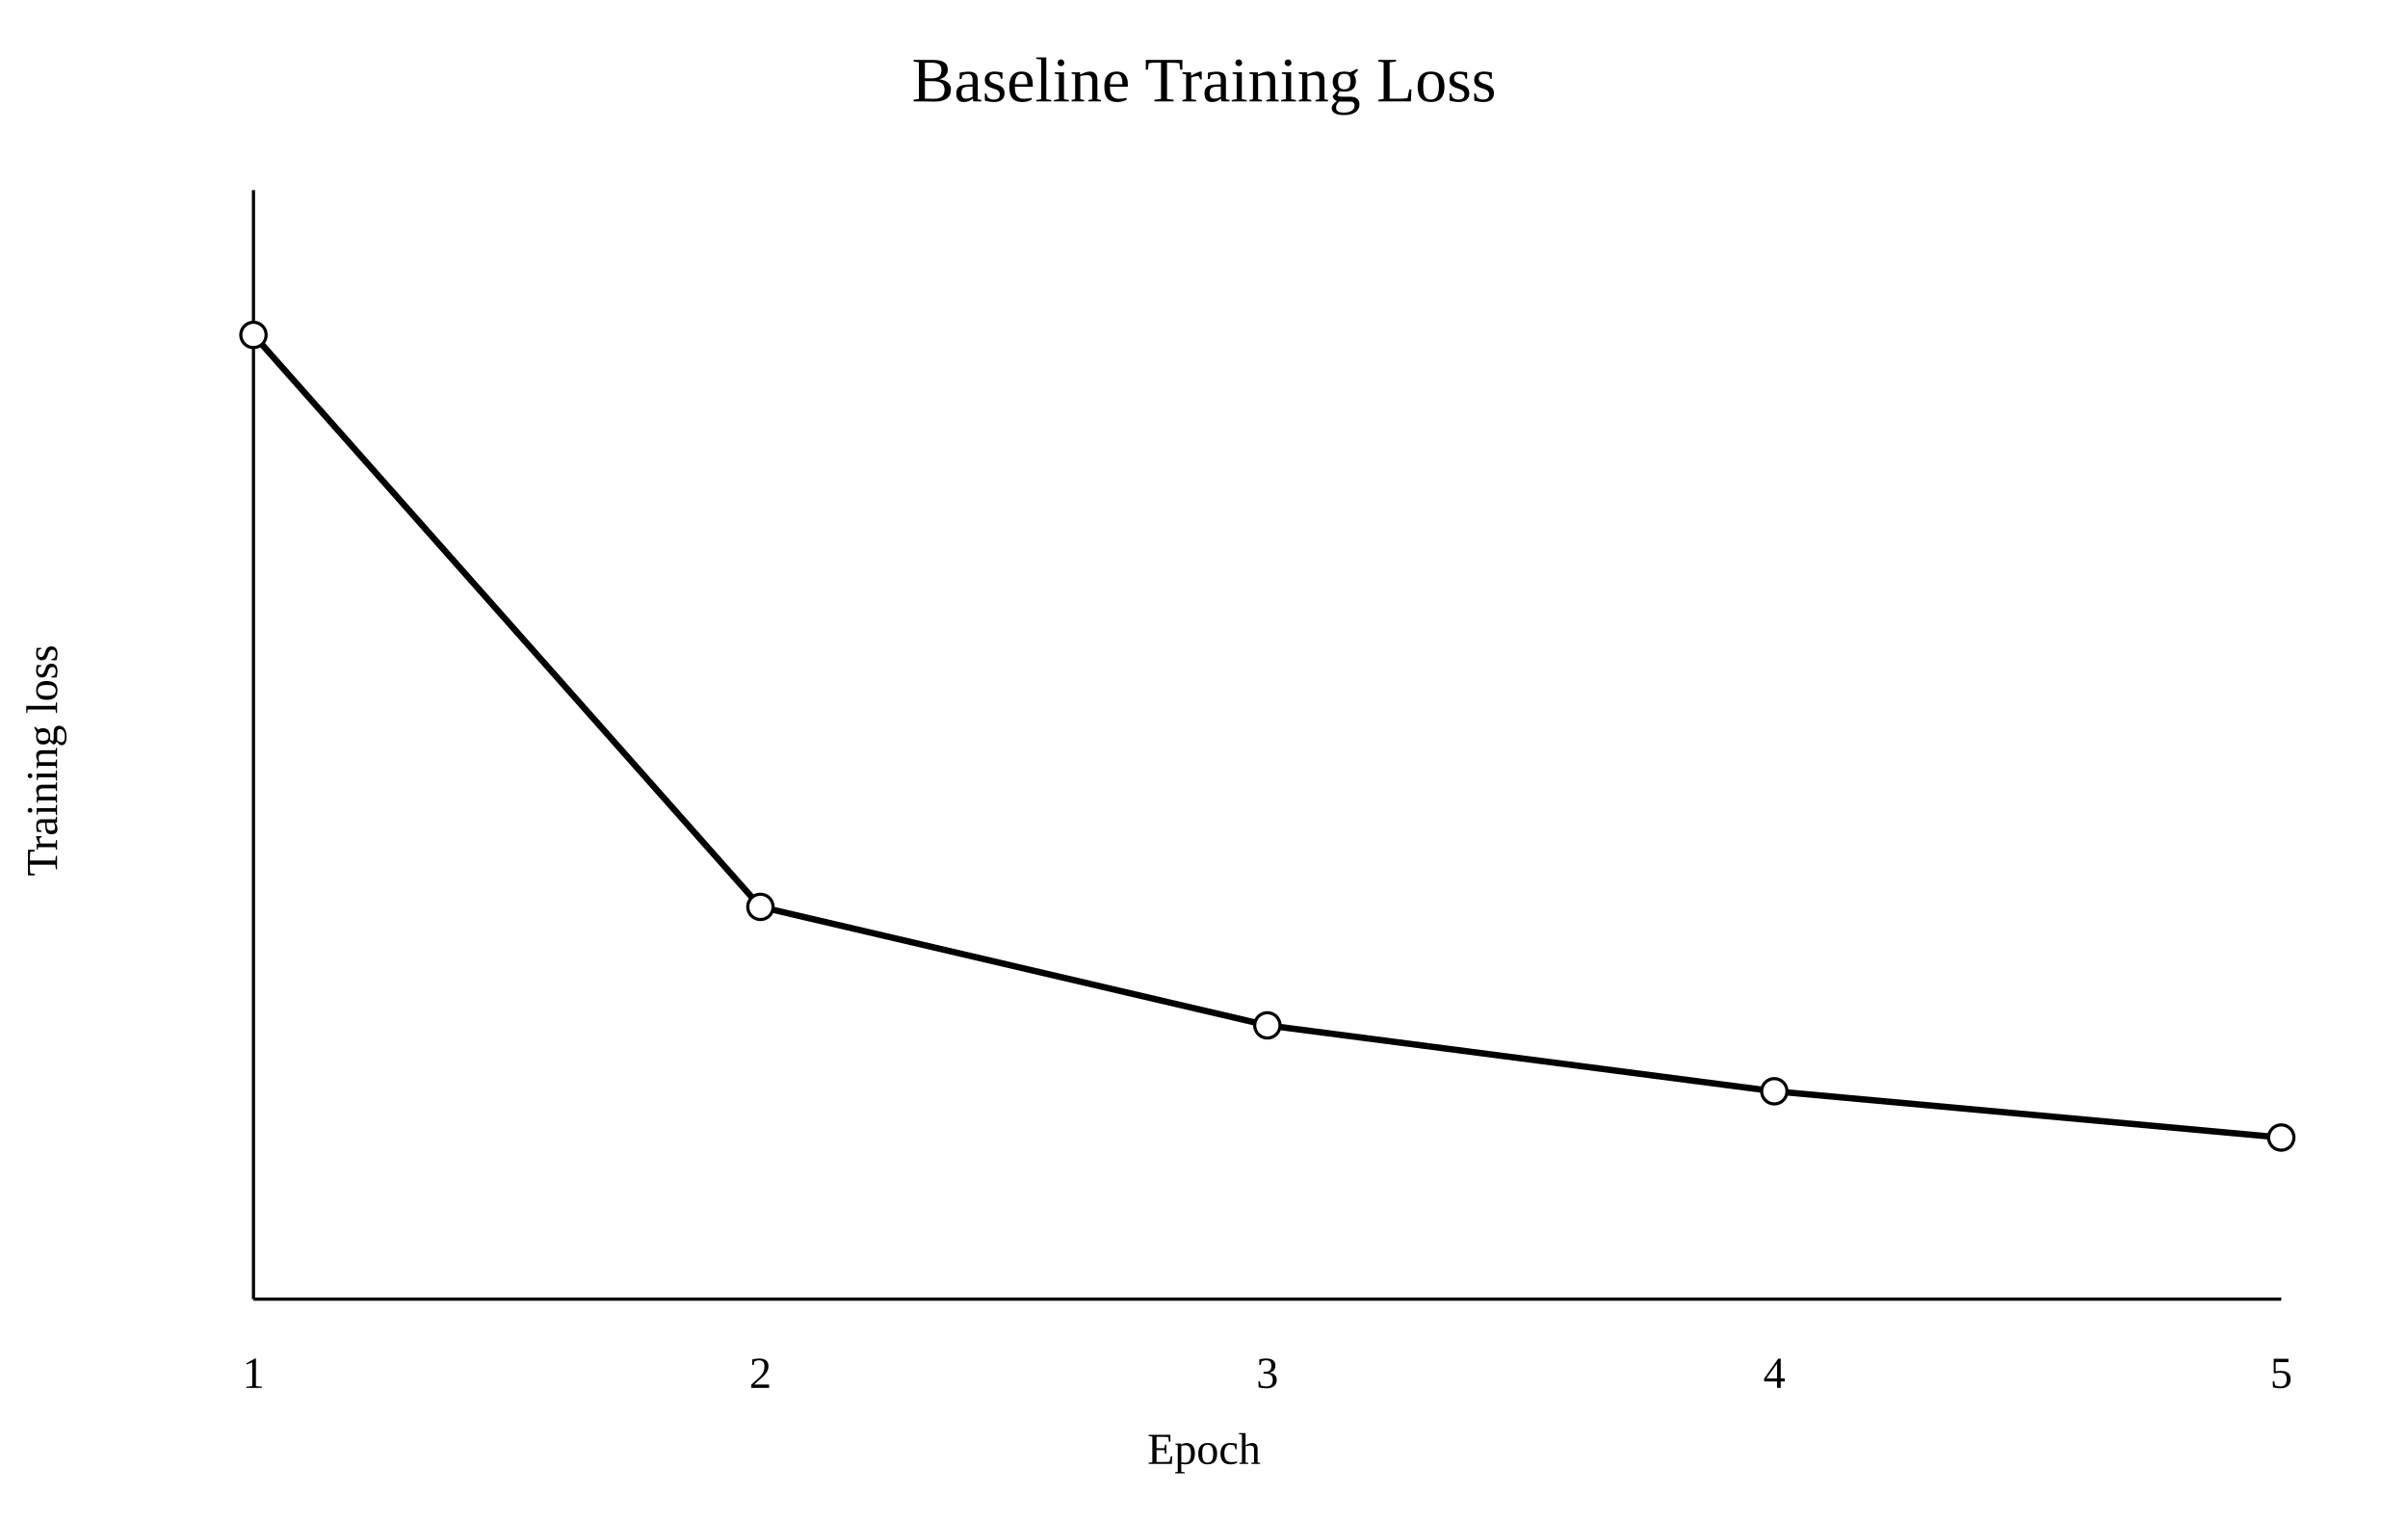
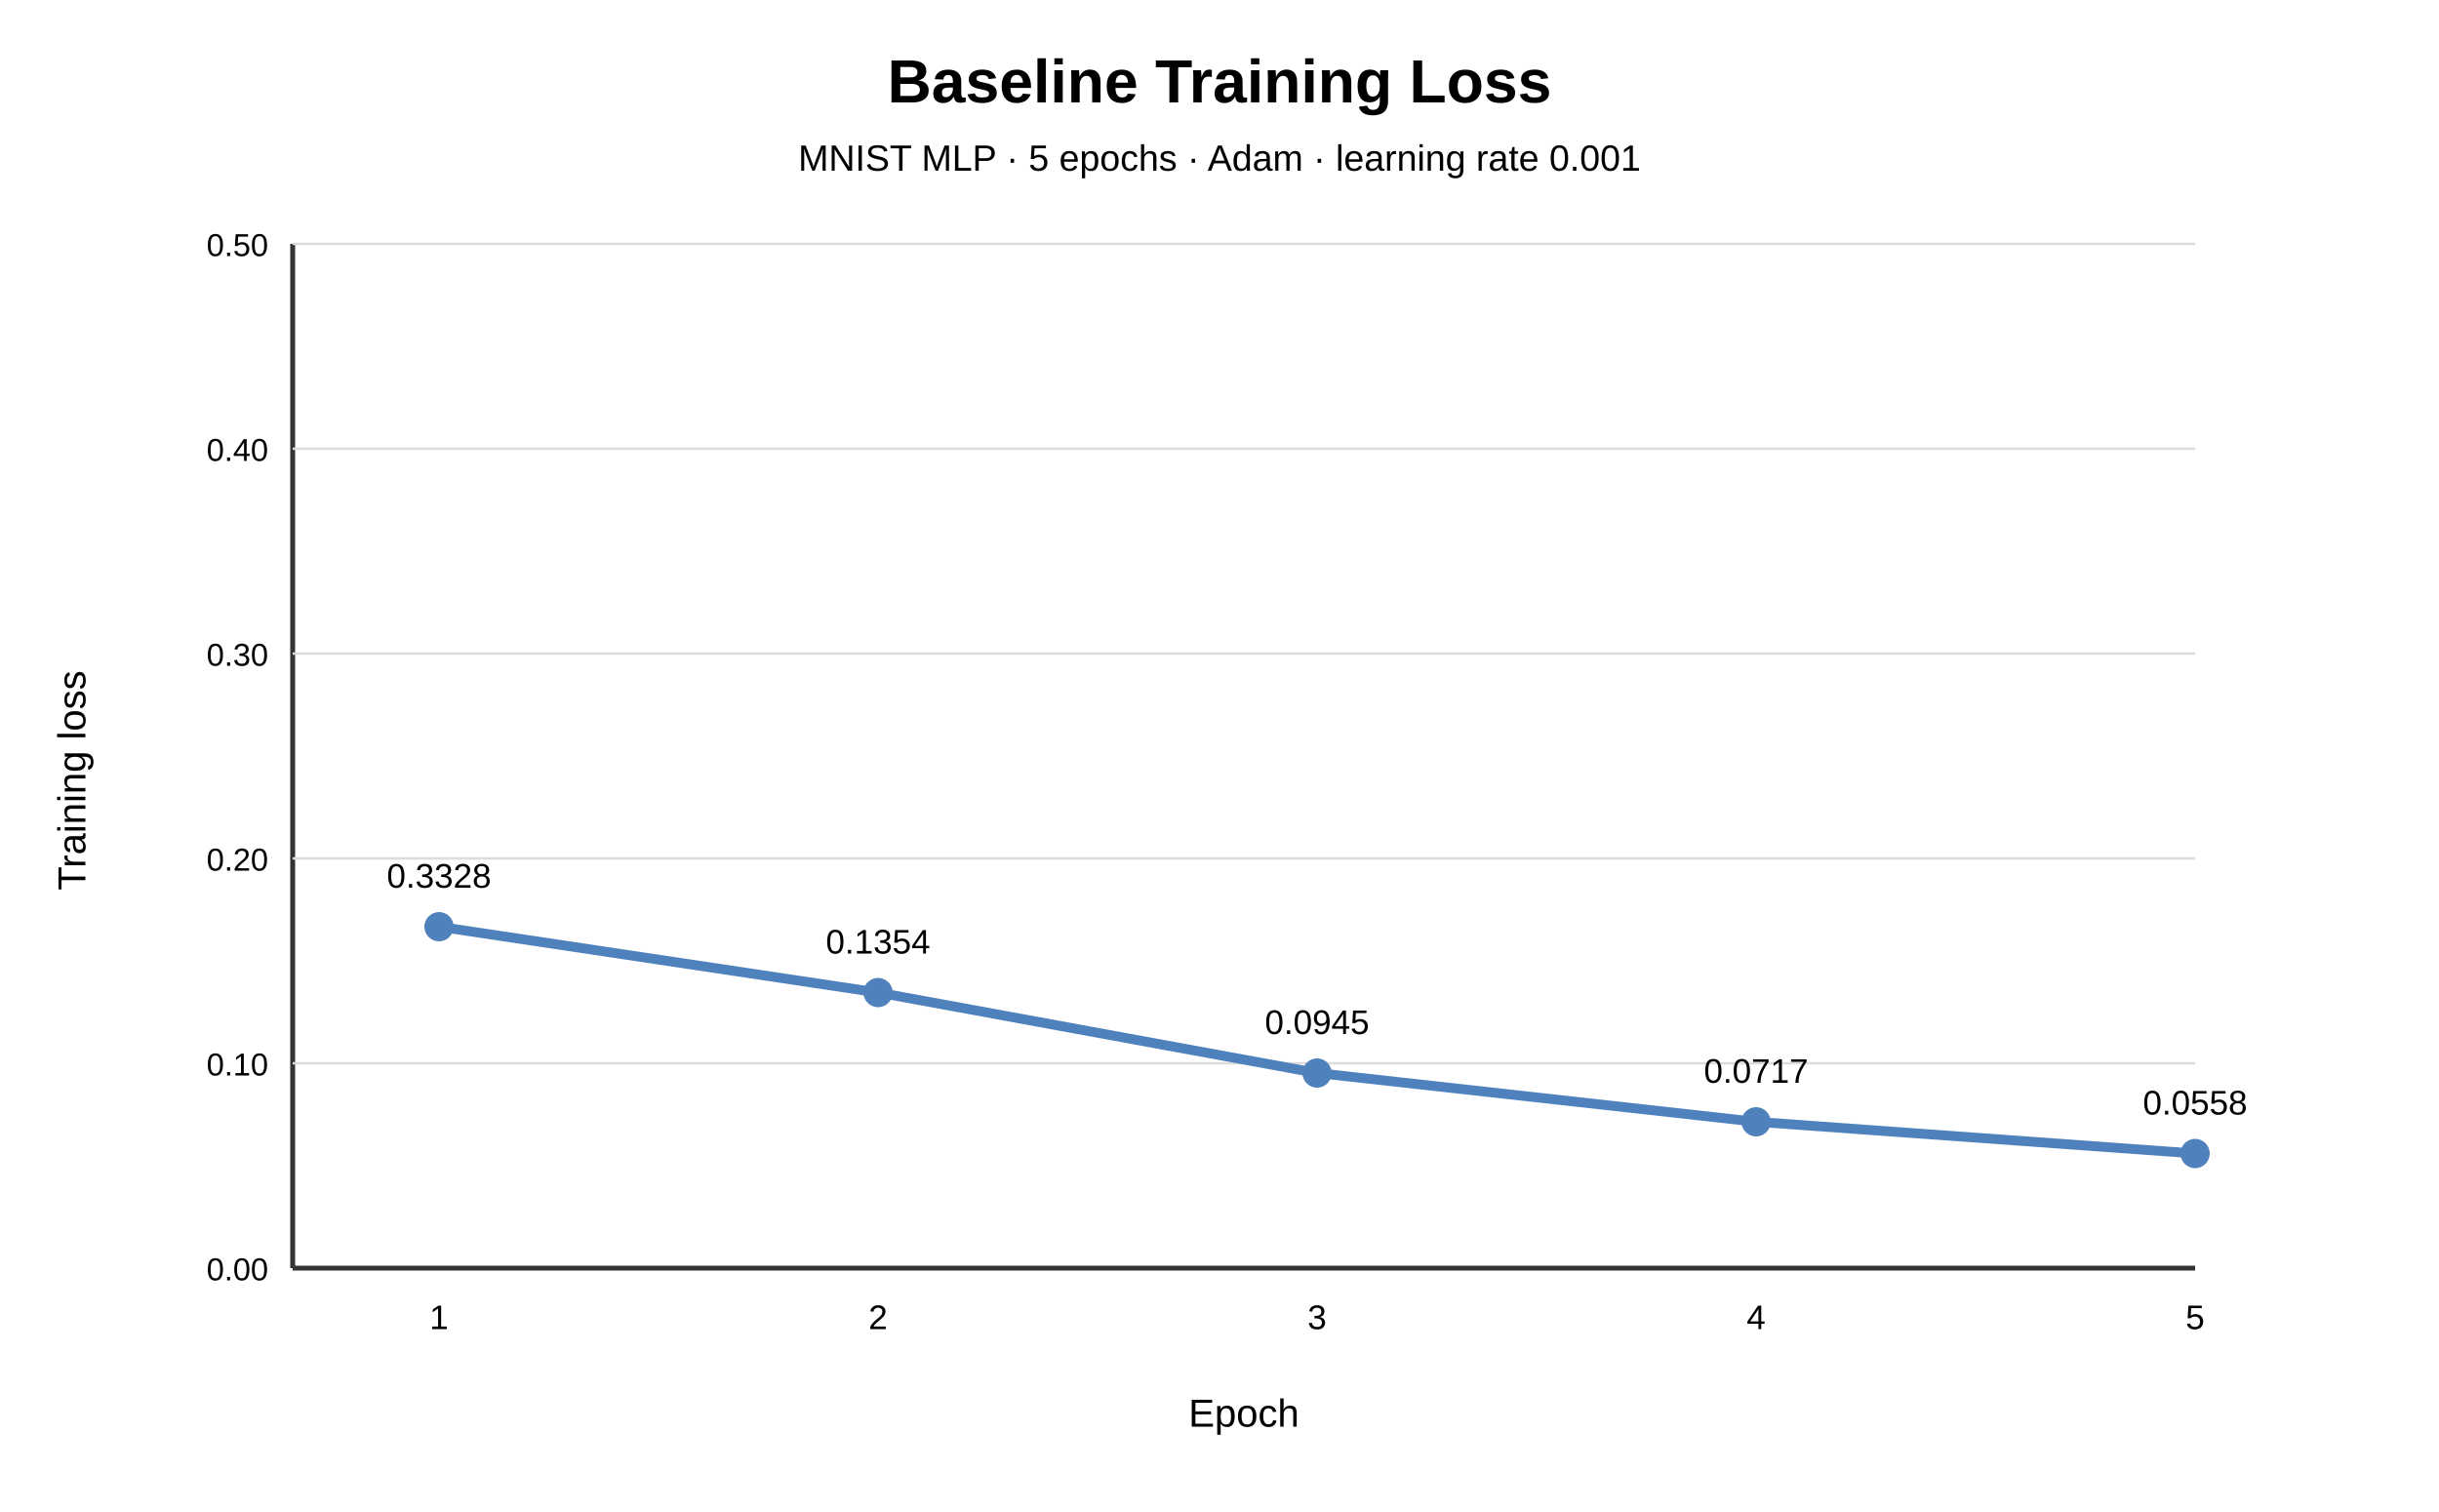
- <svg xmlns="http://www.w3.org/2000/svg" width="760" height="480">
-   <rect width="100%" height="100%" fill="white" />
-   <text x="380" y="32" text-anchor="middle" font-size="20">Baseline Training Loss</text>
-   <line x1="80" y1="60" x2="80" y2="410" stroke="black" />
-   <line x1="80" y1="410" x2="720" y2="410" stroke="black" />
-   <polyline points="80,105.7 240,286.2 400,323.6 560,344.4 720,359" fill="none" stroke="black" stroke-width="2" />
-   <circle cx="80" cy="105.7" r="4" fill="white" stroke="black" />
-   <circle cx="240" cy="286.2" r="4" fill="white" stroke="black" />
-   <circle cx="400" cy="323.6" r="4" fill="white" stroke="black" />
-   <circle cx="560" cy="344.4" r="4" fill="white" stroke="black" />
-   <circle cx="720" cy="359" r="4" fill="white" stroke="black" />
-   <text x="80" y="438" text-anchor="middle" font-size="14">1</text>
-   <text x="240" y="438" text-anchor="middle" font-size="14">2</text>
-   <text x="400" y="438" text-anchor="middle" font-size="14">3</text>
-   <text x="560" y="438" text-anchor="middle" font-size="14">4</text>
-   <text x="720" y="438" text-anchor="middle" font-size="14">5</text>
-   <text x="380" y="462" text-anchor="middle" font-size="14">Epoch</text>
-   <text x="18" y="240" transform="rotate(-90 18 240)" text-anchor="middle" font-size="14">Training loss</text>
+ <svg xmlns="http://www.w3.org/2000/svg" width="1000" height="620" viewBox="0 0 1000 620">
+   <rect width="1000" height="620" fill="white" />
+   <text x="500" y="42" text-anchor="middle" font-family="Arial" font-size="25" font-weight="bold">Baseline Training Loss</text>
+   <text x="500" y="70" text-anchor="middle" font-family="Arial" font-size="15">MNIST MLP · 5 epochs · Adam · learning rate 0.001</text>
+   <line x1="120" y1="520" x2="900" y2="520" stroke="#333" stroke-width="2" />
+   <line x1="120" y1="100" x2="120" y2="520" stroke="#333" stroke-width="2" />
+   <g stroke="#ddd">
+     <line x1="120" y1="436" x2="900" y2="436" />
+     <line x1="120" y1="352" x2="900" y2="352" />
+     <line x1="120" y1="268" x2="900" y2="268" />
+     <line x1="120" y1="184" x2="900" y2="184" />
+     <line x1="120" y1="100" x2="900" y2="100" />
+   </g>
+   <g font-family="Arial" font-size="13" text-anchor="end">
+     <text x="110" y="525">0.00</text>
+     <text x="110" y="441">0.10</text>
+     <text x="110" y="357">0.20</text>
+     <text x="110" y="273">0.30</text>
+     <text x="110" y="189">0.40</text>
+     <text x="110" y="105">0.50</text>
+   </g>
+   <polyline points="180,380 360,407 540,440 720,460 900,473" fill="none" stroke="#4f81bd" stroke-width="4" />
+   <g fill="#4f81bd">
+     <circle cx="180" cy="380" r="6" />
+     <circle cx="360" cy="407" r="6" />
+     <circle cx="540" cy="440" r="6" />
+     <circle cx="720" cy="460" r="6" />
+     <circle cx="900" cy="473" r="6" />
+   </g>
+   <g font-family="Arial" font-size="14" text-anchor="middle">
+     <text x="180" y="364">0.3328</text>
+     <text x="360" y="391">0.1354</text>
+     <text x="540" y="424">0.0945</text>
+     <text x="720" y="444">0.0717</text>
+     <text x="900" y="457">0.0558</text>
+     <text x="180" y="545">1</text>
+     <text x="360" y="545">2</text>
+     <text x="540" y="545">3</text>
+     <text x="720" y="545">4</text>
+     <text x="900" y="545">5</text>
+   </g>
+   <text x="510" y="585" text-anchor="middle" font-family="Arial" font-size="16">Epoch</text>
+   <text x="35" y="320" transform="rotate(-90 35 320)" text-anchor="middle" font-family="Arial" font-size="16">Training loss</text>
</svg>
